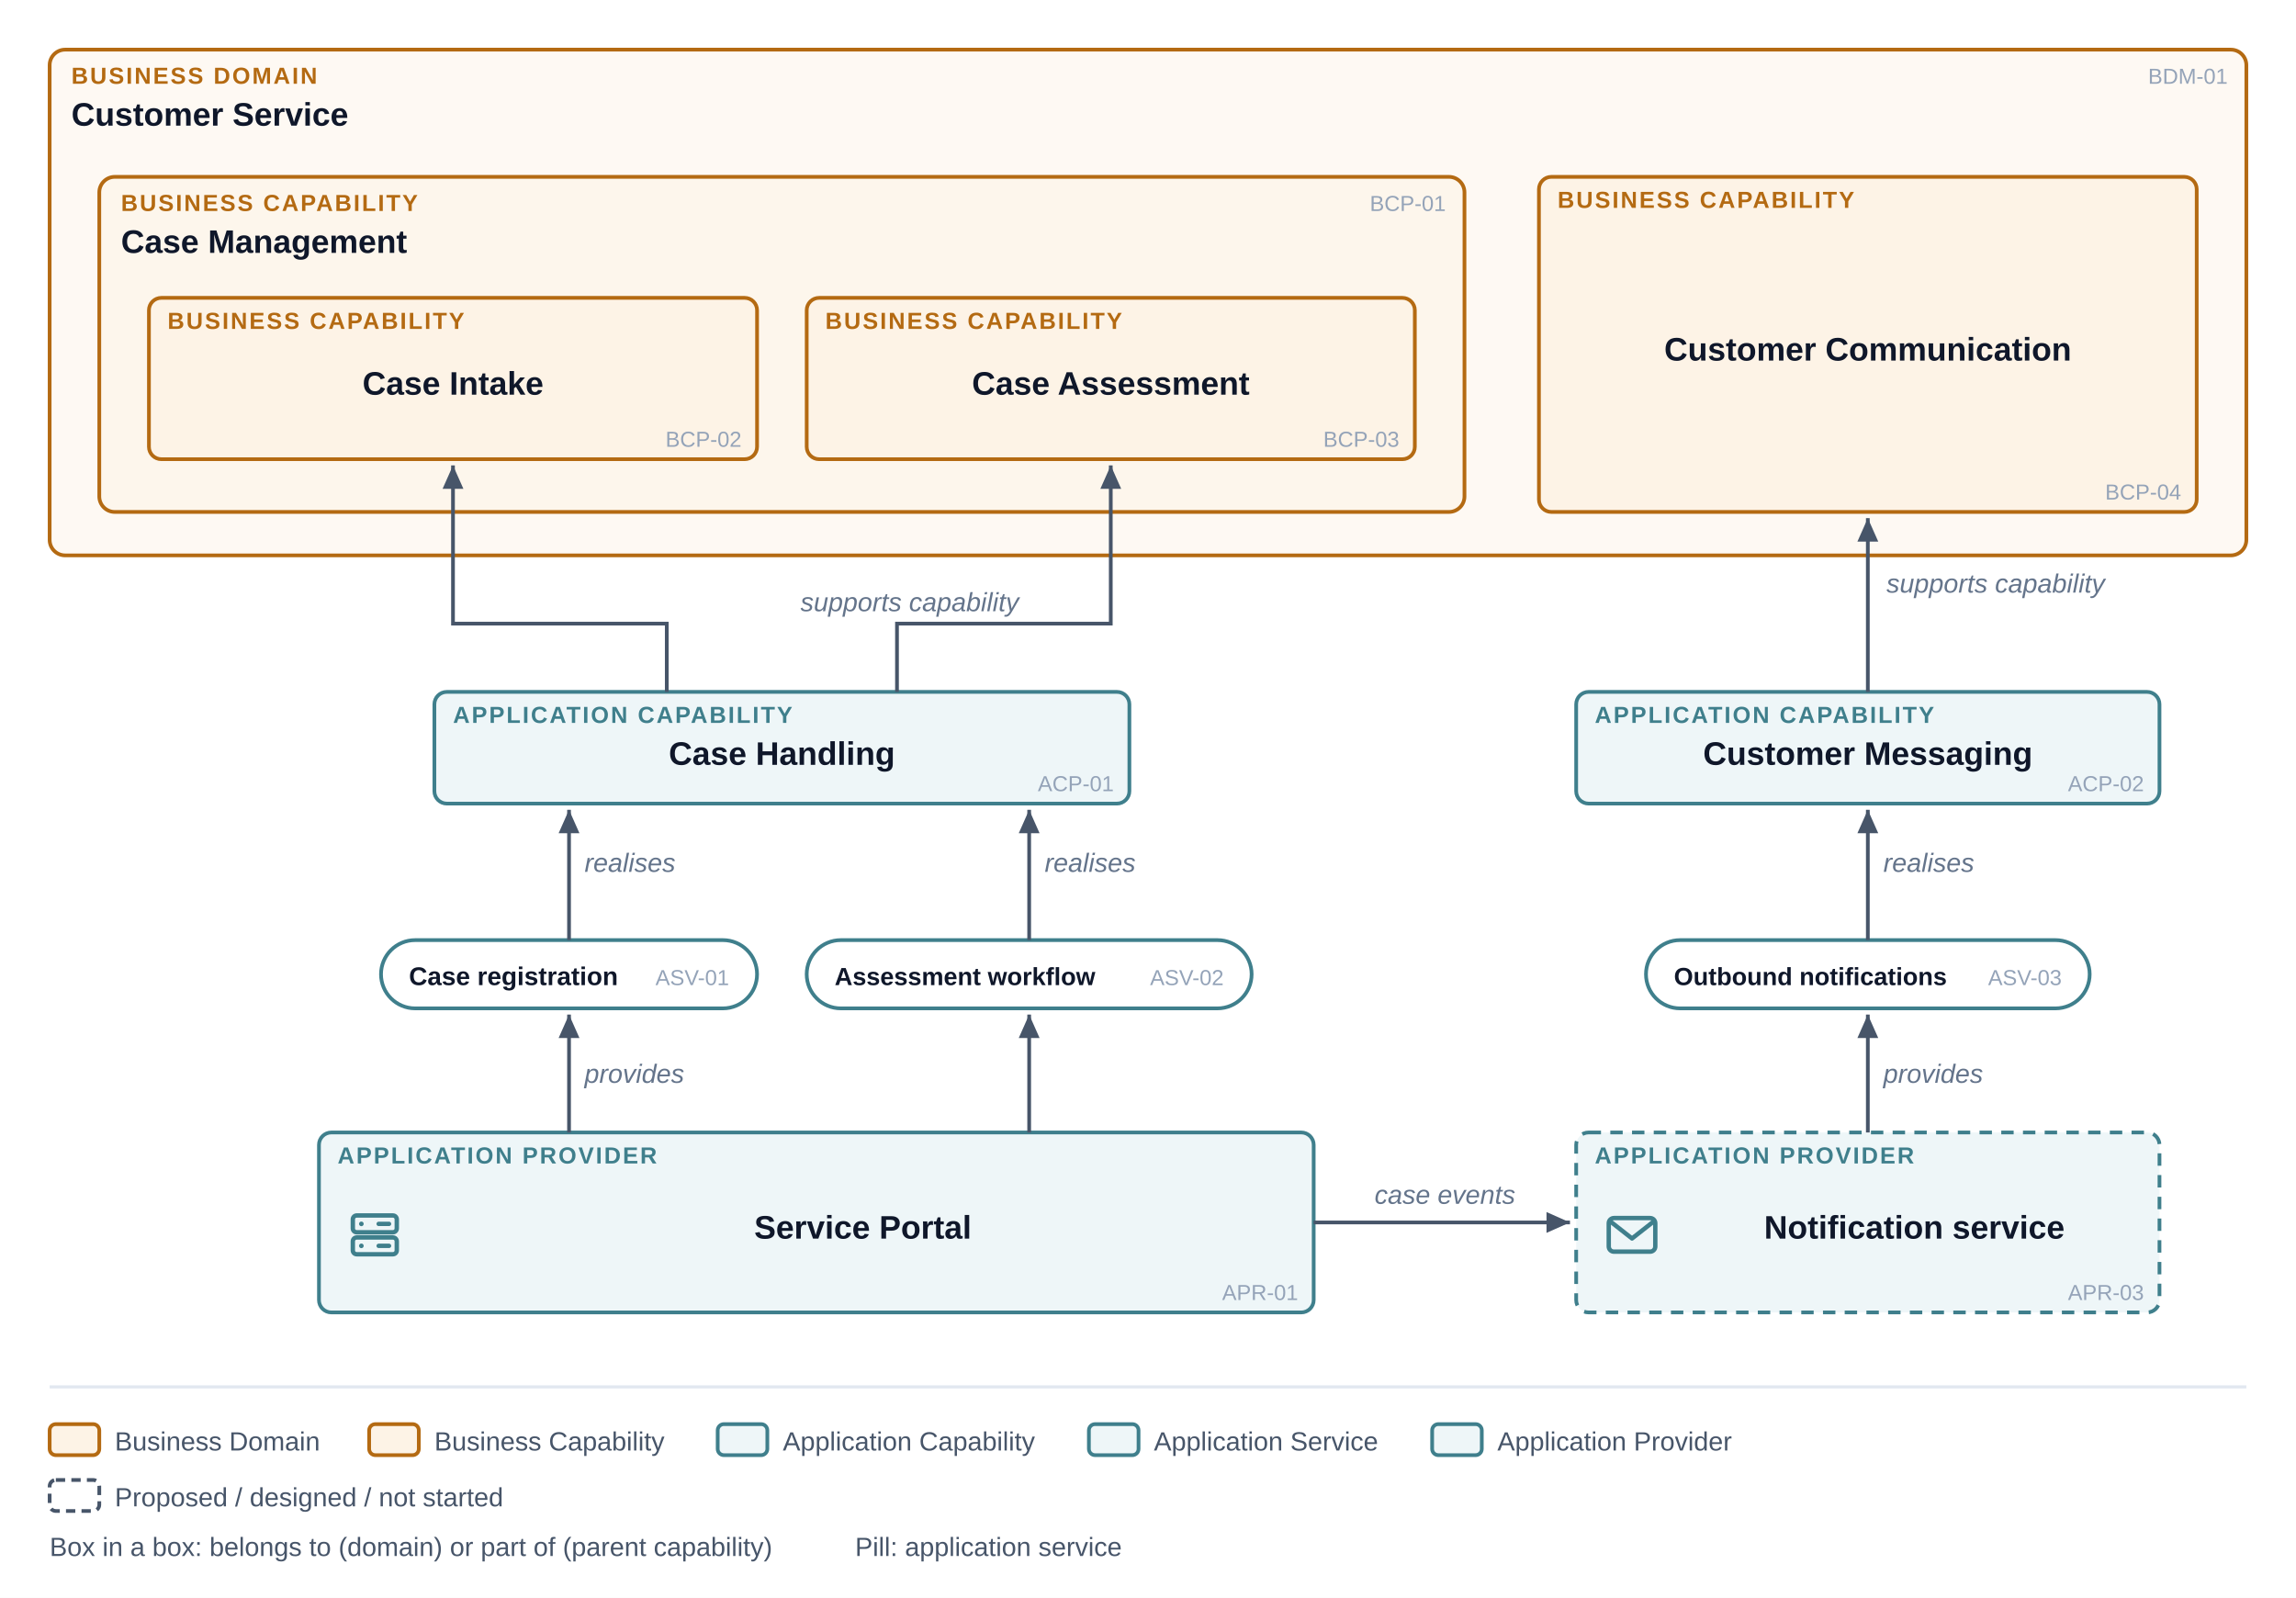
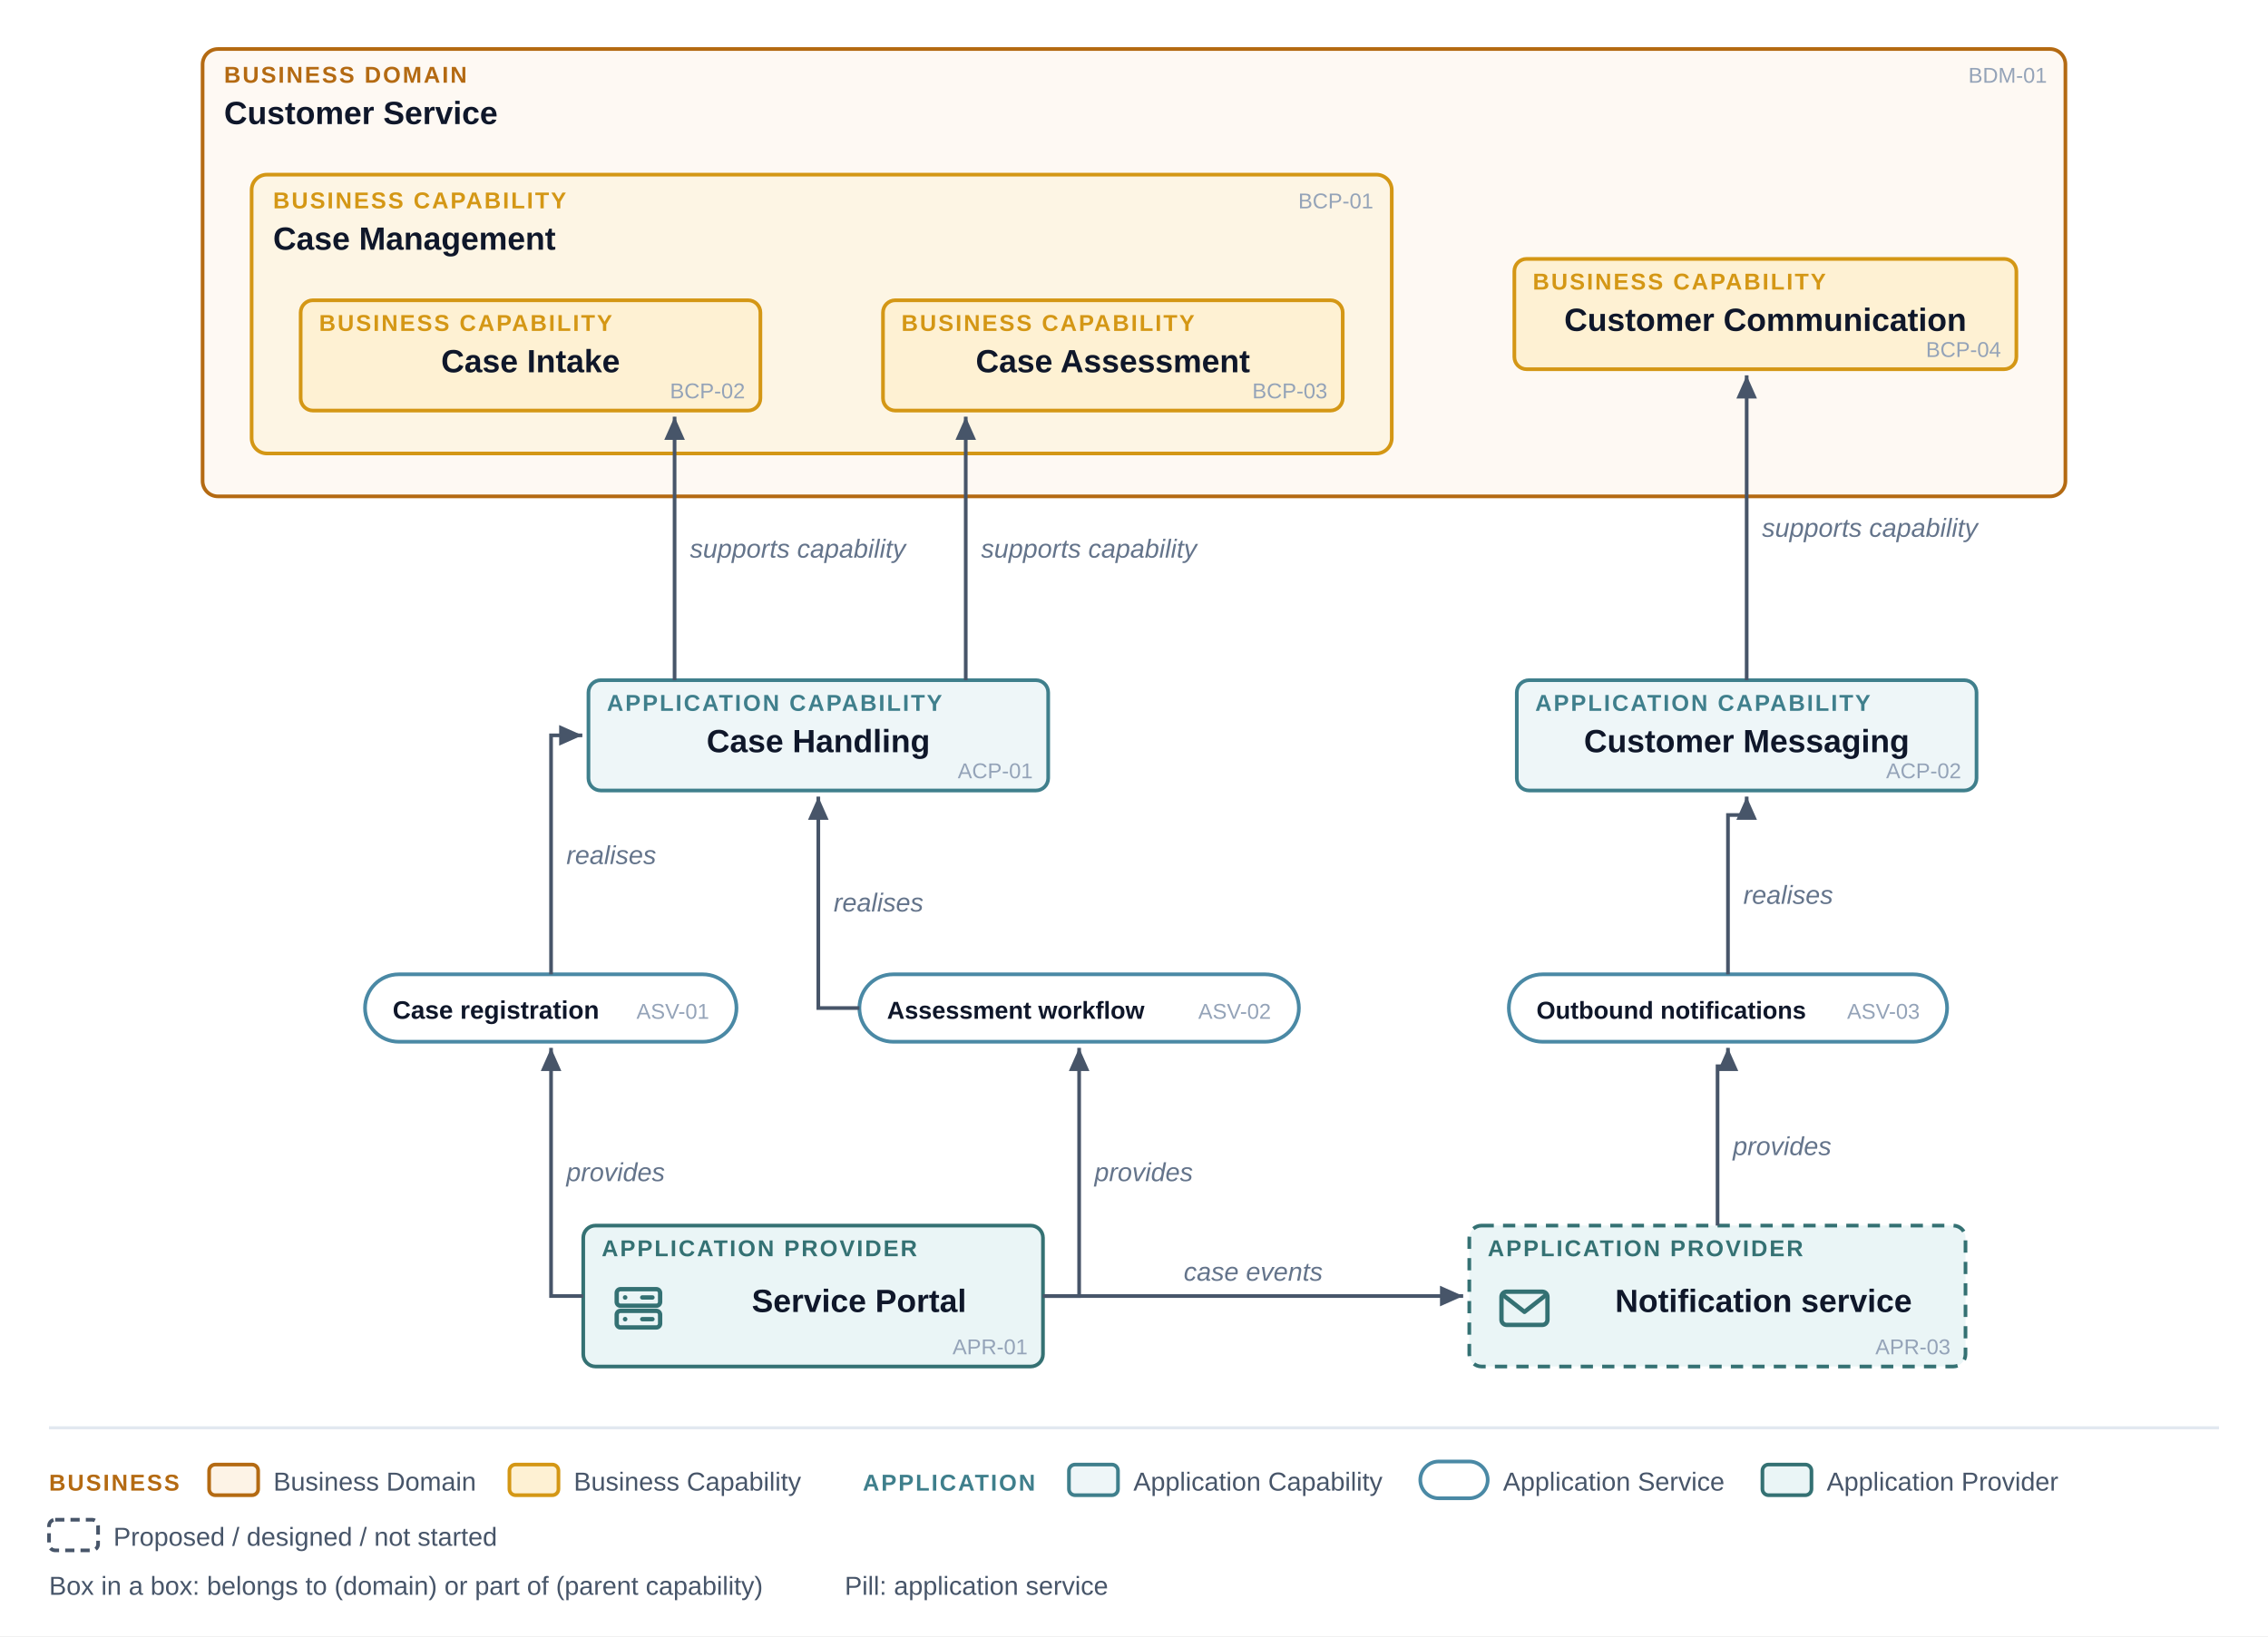
- <svg xmlns="http://www.w3.org/2000/svg" viewBox="0 0 740 515" font-family="-apple-system, 'Helvetica Neue', Arial, sans-serif">
-   <rect x="0" y="0" width="740" height="515" fill="#ffffff" />
+ <svg xmlns="http://www.w3.org/2000/svg" viewBox="0 0 740 534" font-family="-apple-system, 'Helvetica Neue', Arial, sans-serif">
+   <rect x="0" y="0" width="740" height="534" fill="#ffffff" />
  <defs>
    <marker id="arr-v1" viewBox="0 0 10 10" refX="9" refY="5" markerWidth="7" markerHeight="7" orient="auto-start-reverse">
      <path d="M 0 1 L 9 5 L 0 9 z" fill="#475569" />
    </marker>
  </defs>
-   <rect x="16.0" y="16.0" width="708.0" height="163.0" rx="5" fill="#fdf3e6" fill-opacity="0.45" stroke="#b46a12" stroke-width="1.2" />
-   <text x="23.0" y="27.0" font-size="7.5" fill="#b46a12" font-weight="700" letter-spacing="0.6">BUSINESS DOMAIN</text>
-   <text x="718.0" y="27.0" font-size="7" fill="#94a3b8" text-anchor="end">BDM-01</text>
-   <text x="23.0" y="40.5" font-size="10.5" fill="#0f172a" font-weight="600">Customer Service</text>
-   <rect x="32.0" y="57.0" width="440.0" height="108.0" rx="5" fill="#fdf3e6" fill-opacity="0.45" stroke="#b46a12" stroke-width="1.2" />
-   <text x="39.0" y="68.0" font-size="7.5" fill="#b46a12" font-weight="700" letter-spacing="0.6">BUSINESS CAPABILITY</text>
-   <text x="466.0" y="68.0" font-size="7" fill="#94a3b8" text-anchor="end">BCP-01</text>
-   <text x="39.0" y="81.5" font-size="10.5" fill="#0f172a" font-weight="600">Case Management</text>
-   <rect x="48.0" y="96.0" width="196.0" height="52.0" rx="4" fill="#fdf3e6" stroke="#b46a12" stroke-width="1.2" />
-   <text x="54.0" y="106.0" font-size="7.5" fill="#b46a12" font-weight="700" letter-spacing="0.6">BUSINESS CAPABILITY</text>
-   <text x="146.0" y="127.2" font-size="10.5" fill="#0f172a" text-anchor="middle" font-weight="600">Case Intake</text>
-   <text x="239.0" y="144.0" font-size="7" fill="#94a3b8" text-anchor="end">BCP-02</text>
-   <rect x="260.0" y="96.0" width="196.0" height="52.0" rx="4" fill="#fdf3e6" stroke="#b46a12" stroke-width="1.2" />
-   <text x="266.0" y="106.0" font-size="7.5" fill="#b46a12" font-weight="700" letter-spacing="0.6">BUSINESS CAPABILITY</text>
-   <text x="358.0" y="127.2" font-size="10.5" fill="#0f172a" text-anchor="middle" font-weight="600">Case Assessment</text>
-   <text x="451.0" y="144.0" font-size="7" fill="#94a3b8" text-anchor="end">BCP-03</text>
-   <rect x="496.0" y="57.0" width="212.0" height="108.0" rx="4" fill="#fdf3e6" stroke="#b46a12" stroke-width="1.2" />
-   <text x="502.0" y="67.0" font-size="7.5" fill="#b46a12" font-weight="700" letter-spacing="0.6">BUSINESS CAPABILITY</text>
-   <text x="602.0" y="116.2" font-size="10.5" fill="#0f172a" text-anchor="middle" font-weight="600">Customer Communication</text>
-   <text x="703.0" y="161.0" font-size="7" fill="#94a3b8" text-anchor="end">BCP-04</text>
-   <rect x="140.0" y="223.0" width="224.0" height="36.0" rx="4" fill="#eef6f8" stroke="#3f7f8c" stroke-width="1.2" />
-   <text x="146.0" y="233.0" font-size="7.5" fill="#3f7f8c" font-weight="700" letter-spacing="0.6">APPLICATION CAPABILITY</text>
-   <text x="252.0" y="246.5" font-size="10.5" fill="#0f172a" text-anchor="middle" font-weight="600">Case Handling</text>
-   <text x="359.0" y="255.0" font-size="7" fill="#94a3b8" text-anchor="end">ACP-01</text>
-   <rect x="508.0" y="223.0" width="188.0" height="36.0" rx="4" fill="#eef6f8" stroke="#3f7f8c" stroke-width="1.2" />
-   <text x="514.0" y="233.0" font-size="7.5" fill="#3f7f8c" font-weight="700" letter-spacing="0.6">APPLICATION CAPABILITY</text>
-   <text x="602.0" y="246.5" font-size="10.5" fill="#0f172a" text-anchor="middle" font-weight="600">Customer Messaging</text>
-   <text x="691.0" y="255.0" font-size="7" fill="#94a3b8" text-anchor="end">ACP-02</text>
-   <polyline points="214.9,223.0 214.9,201.0 146.0,201.0 146.0,150.0" fill="none" stroke="#475569" stroke-width="1.2" marker-end="url(#arr-v1)" />
-   <polyline points="289.1,223.0 289.1,201.0 358.0,201.0 358.0,150.0" fill="none" stroke="#475569" stroke-width="1.2" marker-end="url(#arr-v1)" />
-   <text x="258.0" y="197.0" font-size="8.5" fill="#64748b" font-style="italic" stroke="#ffffff" stroke-width="3" stroke-linejoin="round" paint-order="stroke">supports capability</text>
-   <polyline points="602.0,223.0 602.0,167.0" fill="none" stroke="#475569" stroke-width="1.2" marker-end="url(#arr-v1)" />
-   <text x="608.0" y="191.0" font-size="8.5" fill="#64748b" font-style="italic" stroke="#ffffff" stroke-width="3" stroke-linejoin="round" paint-order="stroke">supports capability</text>
-   <rect x="122.8" y="303.0" width="121.2" height="22.0" rx="11" fill="#ffffff" stroke="#3f7f8c" stroke-width="1.2" />
-   <text x="131.8" y="317.5" font-size="8.25" fill="#0f172a" font-weight="600">Case registration</text>
-   <text x="235.0" y="317.5" font-size="7" fill="#94a3b8" text-anchor="end">ASV-01</text>
-   <rect x="260.0" y="303.0" width="143.4" height="22.0" rx="11" fill="#ffffff" stroke="#3f7f8c" stroke-width="1.2" />
-   <text x="269.0" y="317.5" font-size="8.0" fill="#0f172a" font-weight="600">Assessment workflow</text>
-   <text x="394.4" y="317.5" font-size="7" fill="#94a3b8" text-anchor="end">ASV-02</text>
-   <rect x="530.5" y="303.0" width="143.0" height="22.0" rx="11" fill="#ffffff" stroke="#3f7f8c" stroke-width="1.2" />
-   <text x="539.5" y="317.5" font-size="8.0" fill="#0f172a" font-weight="600">Outbound notifications</text>
-   <text x="664.5" y="317.5" font-size="7" fill="#94a3b8" text-anchor="end">ASV-03</text>
-   <polyline points="183.4,303.0 183.4,261.0" fill="none" stroke="#475569" stroke-width="1.2" marker-end="url(#arr-v1)" />
-   <text x="188.4" y="281.0" font-size="8.5" fill="#64748b" font-style="italic" stroke="#ffffff" stroke-width="3" stroke-linejoin="round" paint-order="stroke">realises</text>
-   <polyline points="331.7,303.0 331.7,261.0" fill="none" stroke="#475569" stroke-width="1.2" marker-end="url(#arr-v1)" />
-   <text x="336.7" y="281.0" font-size="8.5" fill="#64748b" font-style="italic" stroke="#ffffff" stroke-width="3" stroke-linejoin="round" paint-order="stroke">realises</text>
-   <polyline points="602.0,303.0 602.0,261.0" fill="none" stroke="#475569" stroke-width="1.2" marker-end="url(#arr-v1)" />
-   <text x="607.0" y="281.0" font-size="8.5" fill="#64748b" font-style="italic" stroke="#ffffff" stroke-width="3" stroke-linejoin="round" paint-order="stroke">realises</text>
-   <rect x="102.8" y="365.0" width="320.6" height="58.0" rx="4" fill="#eef6f8" stroke="#3f7f8c" stroke-width="1.2" />
-   <text x="108.8" y="375.0" font-size="7.5" fill="#3f7f8c" font-weight="700" letter-spacing="0.6">APPLICATION PROVIDER</text>
-   <g transform="translate(110.8 388.0) scale(0.8333)" color="#3f7f8c">
-     <g fill="none" stroke="#3f7f8c" stroke-width="1.7" stroke-linecap="round" stroke-linejoin="round">
+   <rect x="66.1" y="16.0" width="607.8" height="146.0" rx="5" fill="#fdf3e6" fill-opacity="0.45" stroke="#b46a12" stroke-width="1.2" />
+   <text x="73.1" y="27.0" font-size="7.5" fill="#b46a12" font-weight="700" letter-spacing="0.6">BUSINESS DOMAIN</text>
+   <text x="667.9" y="27.0" font-size="7" fill="#94a3b8" text-anchor="end">BDM-01</text>
+   <text x="73.1" y="40.5" font-size="10.5" fill="#0f172a" font-weight="600">Customer Service</text>
+   <rect x="82.1" y="57.0" width="372.0" height="91.0" rx="5" fill="#fef1d3" fill-opacity="0.45" stroke="#d49715" stroke-width="1.2" />
+   <text x="89.1" y="68.0" font-size="7.5" fill="#d49715" font-weight="700" letter-spacing="0.6">BUSINESS CAPABILITY</text>
+   <text x="448.1" y="68.0" font-size="7" fill="#94a3b8" text-anchor="end">BCP-01</text>
+   <text x="89.1" y="81.5" font-size="10.5" fill="#0f172a" font-weight="600">Case Management</text>
+   <rect x="98.1" y="98.0" width="150.0" height="36.0" rx="4" fill="#fef1d3" stroke="#d49715" stroke-width="1.2" />
+   <text x="104.1" y="108.0" font-size="7.5" fill="#d49715" font-weight="700" letter-spacing="0.6">BUSINESS CAPABILITY</text>
+   <text x="173.1" y="121.5" font-size="10.5" fill="#0f172a" text-anchor="middle" font-weight="600">Case Intake</text>
+   <text x="243.1" y="130.0" font-size="7" fill="#94a3b8" text-anchor="end">BCP-02</text>
+   <rect x="288.1" y="98.0" width="150.0" height="36.0" rx="4" fill="#fef1d3" stroke="#d49715" stroke-width="1.2" />
+   <text x="294.1" y="108.0" font-size="7.5" fill="#d49715" font-weight="700" letter-spacing="0.6">BUSINESS CAPABILITY</text>
+   <text x="363.1" y="121.5" font-size="10.5" fill="#0f172a" text-anchor="middle" font-weight="600">Case Assessment</text>
+   <text x="433.1" y="130.0" font-size="7" fill="#94a3b8" text-anchor="end">BCP-03</text>
+   <rect x="494.1" y="84.5" width="163.8" height="36.0" rx="4" fill="#fef1d3" stroke="#d49715" stroke-width="1.2" />
+   <text x="500.1" y="94.5" font-size="7.5" fill="#d49715" font-weight="700" letter-spacing="0.6">BUSINESS CAPABILITY</text>
+   <text x="576.0" y="108.0" font-size="10.5" fill="#0f172a" text-anchor="middle" font-weight="600">Customer Communication</text>
+   <text x="652.9" y="116.5" font-size="7" fill="#94a3b8" text-anchor="end">BCP-04</text>
+   <rect x="192.0" y="222.0" width="150.0" height="36.0" rx="4" fill="#eef6f8" stroke="#3f7f8c" stroke-width="1.2" />
+   <text x="198.0" y="232.0" font-size="7.5" fill="#3f7f8c" font-weight="700" letter-spacing="0.6">APPLICATION CAPABILITY</text>
+   <text x="267.0" y="245.5" font-size="10.5" fill="#0f172a" text-anchor="middle" font-weight="600">Case Handling</text>
+   <text x="337.0" y="254.0" font-size="7" fill="#94a3b8" text-anchor="end">ACP-01</text>
+   <rect x="494.9" y="222.0" width="150.0" height="36.0" rx="4" fill="#eef6f8" stroke="#3f7f8c" stroke-width="1.2" />
+   <text x="500.9" y="232.0" font-size="7.5" fill="#3f7f8c" font-weight="700" letter-spacing="0.6">APPLICATION CAPABILITY</text>
+   <text x="569.9" y="245.5" font-size="10.5" fill="#0f172a" text-anchor="middle" font-weight="600">Customer Messaging</text>
+   <text x="639.9" y="254.0" font-size="7" fill="#94a3b8" text-anchor="end">ACP-02</text>
+   <rect x="119.1" y="318.0" width="121.2" height="22.0" rx="11" fill="#ffffff" stroke="#4a89a5" stroke-width="1.2" />
+   <text x="128.1" y="332.5" font-size="8.25" fill="#0f172a" font-weight="600">Case registration</text>
+   <text x="231.4" y="332.5" font-size="7" fill="#94a3b8" text-anchor="end">ASV-01</text>
+   <rect x="280.4" y="318.0" width="143.4" height="22.0" rx="11" fill="#ffffff" stroke="#4a89a5" stroke-width="1.2" />
+   <text x="289.4" y="332.5" font-size="8.0" fill="#0f172a" font-weight="600">Assessment workflow</text>
+   <text x="414.7" y="332.5" font-size="7" fill="#94a3b8" text-anchor="end">ASV-02</text>
+   <rect x="492.3" y="318.0" width="143.0" height="22.0" rx="11" fill="#ffffff" stroke="#4a89a5" stroke-width="1.2" />
+   <text x="501.3" y="332.5" font-size="8.0" fill="#0f172a" font-weight="600">Outbound notifications</text>
+   <text x="626.4" y="332.5" font-size="7" fill="#94a3b8" text-anchor="end">ASV-03</text>
+   <rect x="190.3" y="400.0" width="150.0" height="46.0" rx="4" fill="#eaf5f6" stroke="#347173" stroke-width="1.2" />
+   <text x="196.3" y="410.0" font-size="7.5" fill="#347173" font-weight="700" letter-spacing="0.6">APPLICATION PROVIDER</text>
+   <g transform="translate(198.3 417.0) scale(0.8333)" color="#347173">
+     <g fill="none" stroke="#347173" stroke-width="1.7" stroke-linecap="round" stroke-linejoin="round">
      <rect x="3.5" y="4.5" width="17" height="6.5" rx="1.5" />
      <rect x="3.5" y="13" width="17" height="6.5" rx="1.5" />
-       <circle cx="6.8" cy="7.75" r="0.9" fill="#3f7f8c" stroke="none" />
-       <circle cx="6.8" cy="16.25" r="0.9" fill="#3f7f8c" stroke="none" />
+       <circle cx="6.8" cy="7.75" r="0.9" fill="#347173" stroke="none" />
+       <circle cx="6.8" cy="16.25" r="0.9" fill="#347173" stroke="none" />
      <line x1="13.5" y1="7.75" x2="17.5" y2="7.75" />
      <line x1="13.5" y1="16.25" x2="17.5" y2="16.25" />
    </g>
  </g>
-   <text x="278.1" y="399.2" font-size="10.5" fill="#0f172a" text-anchor="middle" font-weight="600">Service Portal</text>
-   <text x="418.4" y="419.0" font-size="7" fill="#94a3b8" text-anchor="end">APR-01</text>
-   <rect x="508.0" y="365.0" width="188.0" height="58.0" rx="4" fill="#eef6f8" stroke="#3f7f8c" stroke-width="1.2" stroke-dasharray="4 3" />
-   <text x="514.0" y="375.0" font-size="7.5" fill="#3f7f8c" font-weight="700" letter-spacing="0.6">APPLICATION PROVIDER</text>
-   <g transform="translate(516.0 388.0) scale(0.8333)" color="#3f7f8c">
-     <g fill="none" stroke="#3f7f8c" stroke-width="1.7" stroke-linecap="round" stroke-linejoin="round">
+   <text x="280.3" y="428.2" font-size="10.5" fill="#0f172a" text-anchor="middle" font-weight="600">Service Portal</text>
+   <text x="335.3" y="442.0" font-size="7" fill="#94a3b8" text-anchor="end">APR-01</text>
+   <rect x="479.4" y="400.0" width="161.9" height="46.0" rx="4" fill="#eaf5f6" stroke="#347173" stroke-width="1.2" stroke-dasharray="4 3" />
+   <text x="485.4" y="410.0" font-size="7.5" fill="#347173" font-weight="700" letter-spacing="0.6">APPLICATION PROVIDER</text>
+   <g transform="translate(487.4 417.0) scale(0.8333)" color="#347173">
+     <g fill="none" stroke="#347173" stroke-width="1.7" stroke-linecap="round" stroke-linejoin="round">
      <rect x="3" y="5.5" width="18" height="13" rx="2" />
      <path d="M3.6 6.8 L12 13.4 L20.4 6.8" />
    </g>
  </g>
-   <text x="617.0" y="399.2" font-size="10.5" fill="#0f172a" text-anchor="middle" font-weight="600">Notification service</text>
-   <text x="691.0" y="419.0" font-size="7" fill="#94a3b8" text-anchor="end">APR-03</text>
-   <polyline points="183.4,365.0 183.4,327.0" fill="none" stroke="#475569" stroke-width="1.2" marker-end="url(#arr-v1)" />
-   <text x="188.4" y="349.0" font-size="8.5" fill="#64748b" font-style="italic" stroke="#ffffff" stroke-width="3" stroke-linejoin="round" paint-order="stroke">provides</text>
-   <polyline points="331.7,365.0 331.7,327.0" fill="none" stroke="#475569" stroke-width="1.2" marker-end="url(#arr-v1)" />
-   <polyline points="602.0,365.0 602.0,327.0" fill="none" stroke="#475569" stroke-width="1.2" marker-end="url(#arr-v1)" />
-   <text x="607.0" y="349.0" font-size="8.5" fill="#64748b" font-style="italic" stroke="#ffffff" stroke-width="3" stroke-linejoin="round" paint-order="stroke">provides</text>
-   <polyline points="423.4,394.0 506.0,394.0" fill="none" stroke="#475569" stroke-width="1.2" marker-end="url(#arr-v1)" />
-   <text x="465.7" y="388.0" font-size="8.5" fill="#64748b" text-anchor="middle" font-style="italic" stroke="#ffffff" stroke-width="3" stroke-linejoin="round" paint-order="stroke">case events</text>
-   <line x1="16" y1="447.0" x2="724" y2="447.0" stroke="#e2e8f0" stroke-width="1" />
-   <rect x="16" y="459.0" width="16" height="10" rx="2" fill="#fdf3e6" stroke="#b46a12" stroke-width="1.2" />
-   <text x="37.0" y="467.5" font-size="8.5" fill="#475569">Business Domain</text>
-   <rect x="118.98" y="459.0" width="16" height="10" rx="2" fill="#fdf3e6" stroke="#b46a12" stroke-width="1.2" />
-   <text x="140.0" y="467.5" font-size="8.5" fill="#475569">Business Capability</text>
-   <rect x="231.31" y="459.0" width="16" height="10" rx="2" fill="#eef6f8" stroke="#3f7f8c" stroke-width="1.2" />
-   <text x="252.3" y="467.5" font-size="8.5" fill="#475569">Application Capability</text>
-   <rect x="350.95" y="459.0" width="16" height="10" rx="2" fill="#eef6f8" stroke="#3f7f8c" stroke-width="1.2" />
-   <text x="371.9" y="467.5" font-size="8.5" fill="#475569">Application Service</text>
-   <rect x="461.58" y="459.0" width="16" height="10" rx="2" fill="#eef6f8" stroke="#3f7f8c" stroke-width="1.2" />
-   <text x="482.6" y="467.5" font-size="8.5" fill="#475569">Application Provider</text>
-   <rect x="16" y="477.0" width="16" height="10" rx="2" fill="#ffffff" stroke="#475569" stroke-width="1.2" stroke-dasharray="3 2" />
-   <text x="37.0" y="485.5" font-size="8.5" fill="#475569">Proposed / designed / not started</text>
-   <text x="16.0" y="501.5" font-size="8.5" fill="#475569">Box in a box: belongs to (domain) or part of (parent capability)</text>
-   <text x="275.6" y="501.5" font-size="8.5" fill="#475569">Pill: application service</text>
+   <text x="575.4" y="428.2" font-size="10.5" fill="#0f172a" text-anchor="middle" font-weight="600">Notification service</text>
+   <text x="636.4" y="442.0" font-size="7" fill="#94a3b8" text-anchor="end">APR-03</text>
+   <polyline points="220.1,222.0 220.1,136.0" fill="none" stroke="#475569" stroke-width="1.2" marker-end="url(#arr-v1)" />
+   <text x="225.1" y="182.0" font-size="8.5" fill="#64748b" font-style="italic" stroke="#ffffff" stroke-width="3" stroke-linejoin="round" paint-order="stroke">supports capability</text>
+   <polyline points="315.1,222.0 315.1,136.0" fill="none" stroke="#475569" stroke-width="1.2" marker-end="url(#arr-v1)" />
+   <text x="320.1" y="182.0" font-size="8.5" fill="#64748b" font-style="italic" stroke="#ffffff" stroke-width="3" stroke-linejoin="round" paint-order="stroke">supports capability</text>
+   <polyline points="569.9,222.0 569.9,122.5" fill="none" stroke="#475569" stroke-width="1.2" marker-end="url(#arr-v1)" />
+   <text x="574.9" y="175.2" font-size="8.5" fill="#64748b" font-style="italic" stroke="#ffffff" stroke-width="3" stroke-linejoin="round" paint-order="stroke">supports capability</text>
+   <polyline points="179.8,318.0 179.8,240.0 190.0,240.0" fill="none" stroke="#475569" stroke-width="1.2" marker-end="url(#arr-v1)" />
+   <text x="184.8" y="282.0" font-size="8.5" fill="#64748b" font-style="italic" stroke="#ffffff" stroke-width="3" stroke-linejoin="round" paint-order="stroke">realises</text>
+   <polyline points="280.4,329.0 267.0,329.0 267.0,260.0" fill="none" stroke="#475569" stroke-width="1.2" marker-end="url(#arr-v1)" />
+   <text x="272.0" y="297.5" font-size="8.5" fill="#64748b" font-style="italic" stroke="#ffffff" stroke-width="3" stroke-linejoin="round" paint-order="stroke">realises</text>
+   <polyline points="563.8,318.0 563.8,266.0 569.9,266.0 569.9,260.0" fill="none" stroke="#475569" stroke-width="1.2" marker-end="url(#arr-v1)" />
+   <text x="568.8" y="295.0" font-size="8.5" fill="#64748b" font-style="italic" stroke="#ffffff" stroke-width="3" stroke-linejoin="round" paint-order="stroke">realises</text>
+   <polyline points="190.3,423.0 179.8,423.0 179.8,342.0" fill="none" stroke="#475569" stroke-width="1.2" marker-end="url(#arr-v1)" />
+   <text x="184.8" y="385.5" font-size="8.5" fill="#64748b" font-style="italic" stroke="#ffffff" stroke-width="3" stroke-linejoin="round" paint-order="stroke">provides</text>
+   <polyline points="340.3,423.0 352.1,423.0 352.1,342.0" fill="none" stroke="#475569" stroke-width="1.2" marker-end="url(#arr-v1)" />
+   <text x="357.1" y="385.5" font-size="8.5" fill="#64748b" font-style="italic" stroke="#ffffff" stroke-width="3" stroke-linejoin="round" paint-order="stroke">provides</text>
+   <polyline points="560.4,400.0 560.4,348.0 563.8,348.0 563.8,342.0" fill="none" stroke="#475569" stroke-width="1.2" marker-end="url(#arr-v1)" />
+   <text x="565.4" y="377.0" font-size="8.5" fill="#64748b" font-style="italic" stroke="#ffffff" stroke-width="3" stroke-linejoin="round" paint-order="stroke">provides</text>
+   <polyline points="340.3,423.0 477.4,423.0" fill="none" stroke="#475569" stroke-width="1.2" marker-end="url(#arr-v1)" />
+   <text x="408.9" y="418.0" font-size="8.5" fill="#64748b" text-anchor="middle" font-style="italic" stroke="#ffffff" stroke-width="3" stroke-linejoin="round" paint-order="stroke">case events</text>
+   <line x1="16" y1="466.0" x2="724" y2="466.0" stroke="#e2e8f0" stroke-width="1" />
+   <text x="16.0" y="486.5" font-size="7.5" fill="#b46a12" font-weight="700" letter-spacing="0.6">BUSINESS</text>
+   <rect x="68.232" y="478.0" width="16" height="10" rx="2" fill="#fdf3e6" stroke="#b46a12" stroke-width="1.2" />
+   <text x="89.2" y="486.5" font-size="8.5" fill="#475569">Business Domain</text>
+   <rect x="166.212" y="478.0" width="16" height="10" rx="2" fill="#fef1d3" stroke="#d49715" stroke-width="1.2" />
+   <text x="187.2" y="486.5" font-size="8.5" fill="#475569">Business Capability</text>
+   <text x="281.5" y="486.5" font-size="7.5" fill="#3f7f8c" font-weight="700" letter-spacing="0.6">APPLICATION</text>
+   <rect x="348.771" y="478.0" width="16" height="10" rx="2" fill="#eef6f8" stroke="#3f7f8c" stroke-width="1.2" />
+   <text x="369.8" y="486.5" font-size="8.5" fill="#475569">Application Capability</text>
+   <rect x="463.411" y="477.0" width="22" height="12" rx="6" fill="#ffffff" stroke="#4a89a5" stroke-width="1.2" />
+   <text x="490.4" y="486.5" font-size="8.5" fill="#475569">Application Service</text>
+   <rect x="575.041" y="478.0" width="16" height="10" rx="2" fill="#eaf5f6" stroke="#347173" stroke-width="1.2" />
+   <text x="596.0" y="486.5" font-size="8.5" fill="#475569">Application Provider</text>
+   <rect x="16" y="496.0" width="16" height="10" rx="2" fill="#ffffff" stroke="#475569" stroke-width="1.2" stroke-dasharray="3 2" />
+   <text x="37.0" y="504.5" font-size="8.5" fill="#475569">Proposed / designed / not started</text>
+   <text x="16.0" y="520.5" font-size="8.5" fill="#475569">Box in a box: belongs to (domain) or part of (parent capability)</text>
+   <text x="275.6" y="520.5" font-size="8.5" fill="#475569">Pill: application service</text>
</svg>
